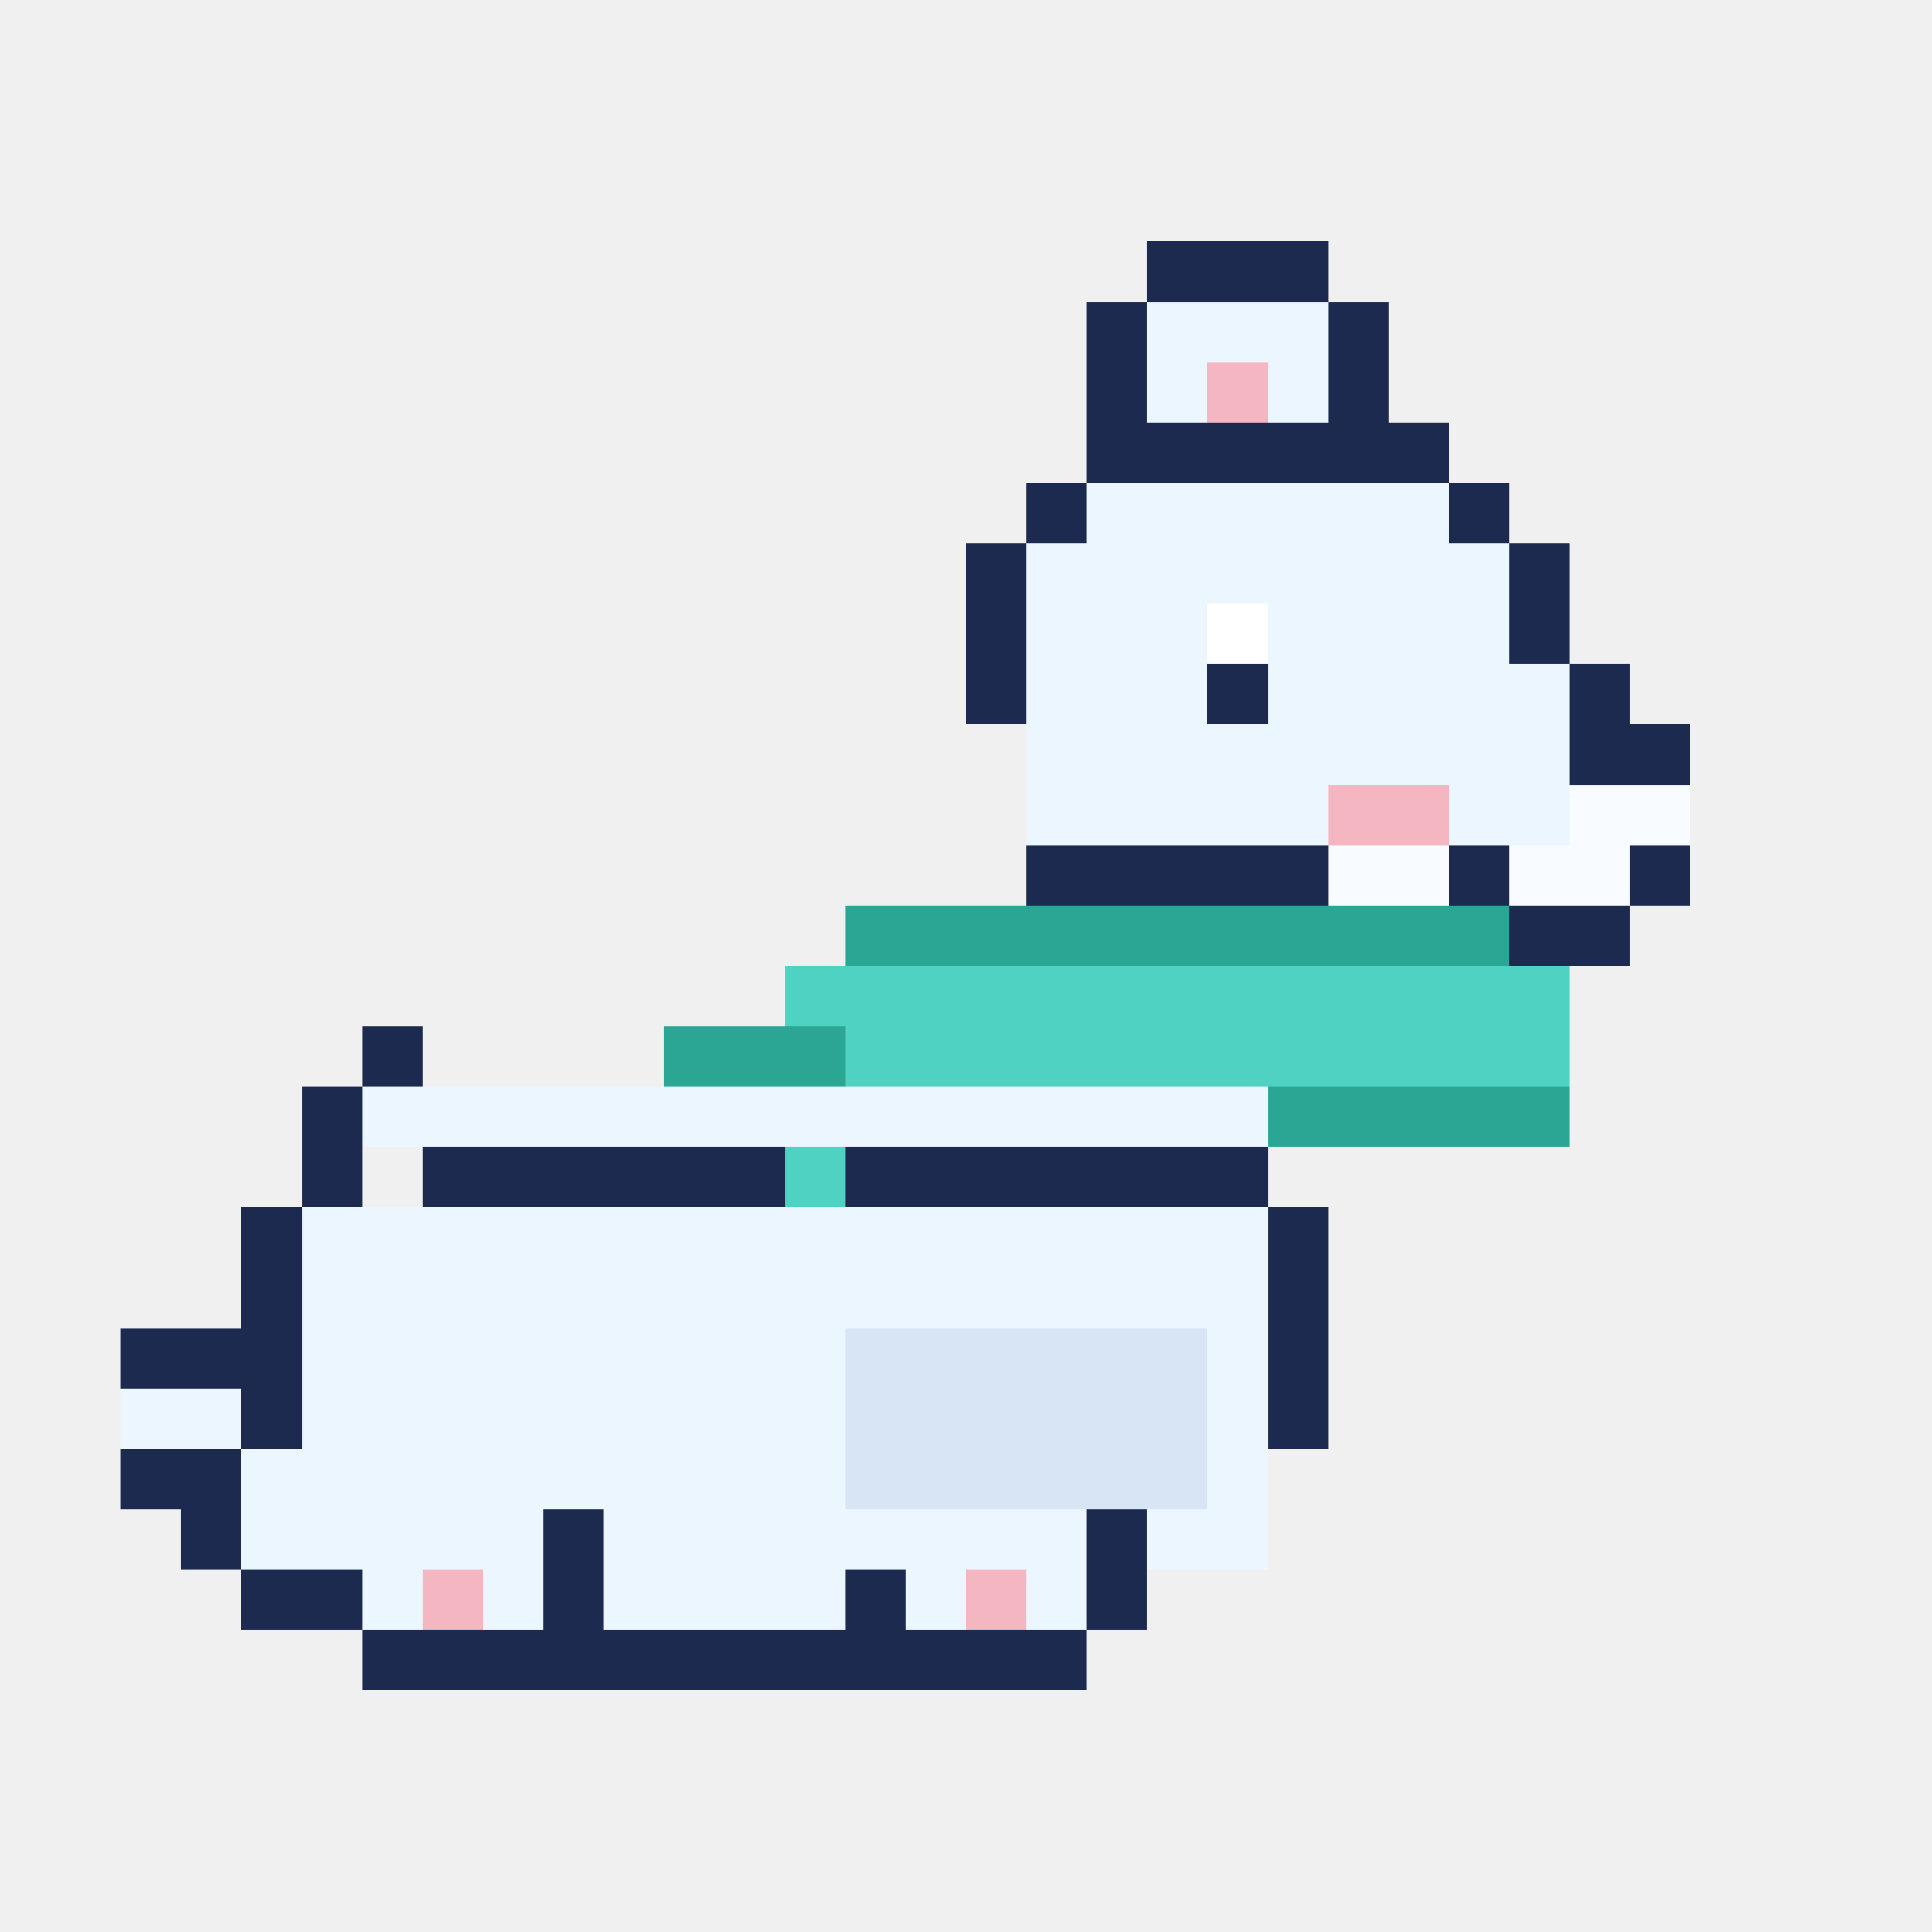
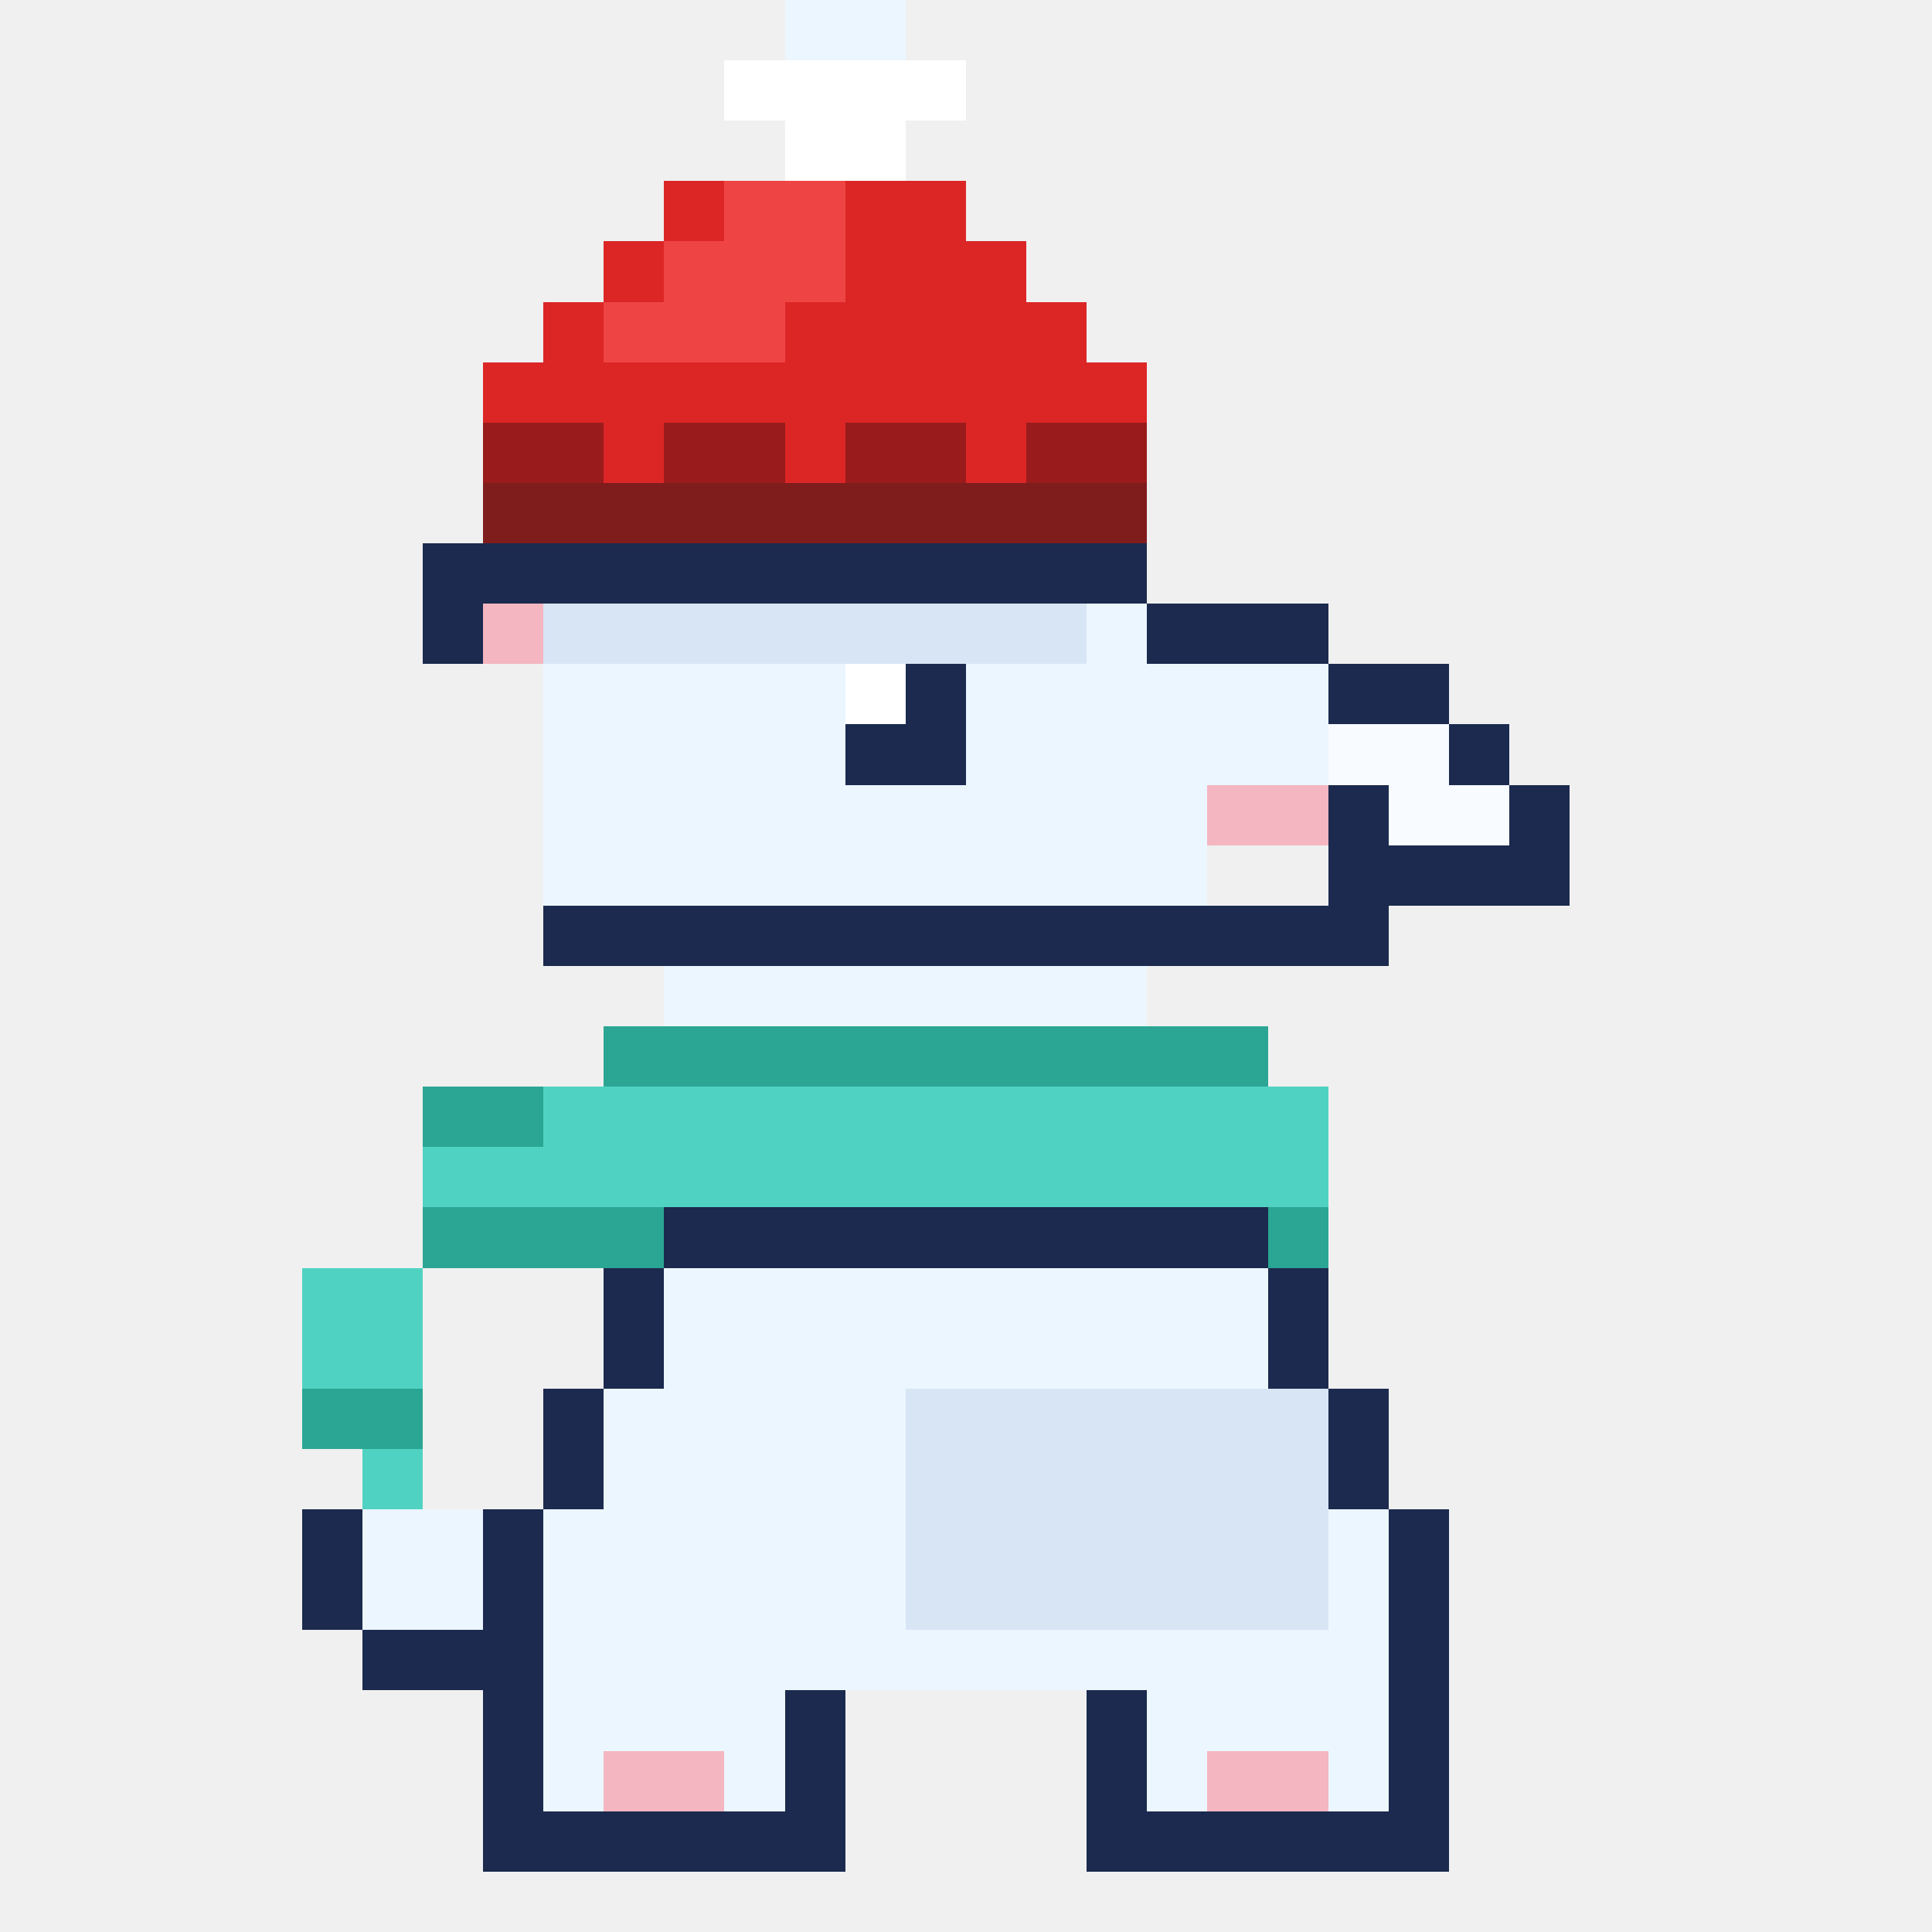
<svg xmlns="http://www.w3.org/2000/svg" viewBox="0 0 32 32" width="256" height="256" shape-rendering="crispEdges" role="img" aria-label="Pole the Polar Bear">
-   <rect x="19" y="4" width="3" height="1" fill="#1B2A4E" />
-   <rect x="18" y="5" width="1" height="2" fill="#1B2A4E" />
-   <rect x="22" y="5" width="1" height="2" fill="#1B2A4E" />
-   <rect x="19" y="5" width="3" height="2" fill="#ECF6FF" />
-   <rect x="20" y="6" width="1" height="1" fill="#F4B6C0" />
-   <rect x="18" y="7" width="6" height="1" fill="#1B2A4E" />
-   <rect x="17" y="8" width="1" height="1" fill="#1B2A4E" />
-   <rect x="24" y="8" width="1" height="1" fill="#1B2A4E" />
-   <rect x="16" y="9" width="1" height="3" fill="#1B2A4E" />
-   <rect x="25" y="9" width="1" height="2" fill="#1B2A4E" />
-   <rect x="26" y="11" width="1" height="3" fill="#1B2A4E" />
-   <rect x="27" y="13" width="1" height="2" fill="#1B2A4E" />
-   <rect x="22" y="15" width="5" height="1" fill="#1B2A4E" />
-   <rect x="17" y="14" width="5" height="1" fill="#1B2A4E" />
-   <rect x="18" y="8" width="6" height="1" fill="#ECF6FF" />
-   <rect x="17" y="9" width="8" height="2" fill="#ECF6FF" />
-   <rect x="17" y="11" width="9" height="3" fill="#ECF6FF" />
-   <rect x="22" y="14" width="5" height="1" fill="#F8FBFF" />
-   <rect x="20" y="10" width="1" height="2" fill="#1B2A4E" />
-   <rect x="20" y="10" width="1" height="1" fill="#FFFFFF" />
-   <rect x="27" y="12" width="1" height="1" fill="#1B2A4E" />
-   <rect x="26" y="13" width="2" height="1" fill="#F8FBFF" />
-   <rect x="25" y="14" width="2" height="1" fill="#F8FBFF" />
-   <rect x="24" y="14" width="1" height="1" fill="#1B2A4E" />
-   <rect x="22" y="13" width="2" height="1" fill="#F4B6C0" />
-   <rect x="14" y="15" width="11" height="1" fill="#2BA694" />
-   <rect x="13" y="16" width="13" height="2" fill="#50D2C2" />
-   <rect x="13" y="18" width="13" height="1" fill="#2BA694" />
-   <rect x="11" y="17" width="3" height="3" fill="#50D2C2" />
-   <rect x="11" y="17" width="3" height="1" fill="#2BA694" />
-   <rect x="11" y="20" width="3" height="1" fill="#2BA694" />
-   <rect x="9" y="20" width="2" height="2" fill="#50D2C2" />
-   <rect x="9" y="22" width="2" height="1" fill="#2BA694" />
-   <rect x="10" y="23" width="1" height="2" fill="#50D2C2" />
-   <rect x="6" y="17" width="1" height="1" fill="#1B2A4E" />
-   <rect x="5" y="18" width="1" height="2" fill="#1B2A4E" />
-   <rect x="4" y="20" width="1" height="4" fill="#1B2A4E" />
-   <rect x="3" y="24" width="1" height="2" fill="#1B2A4E" />
-   <rect x="4" y="26" width="2" height="1" fill="#1B2A4E" />
-   <rect x="6" y="27" width="11" height="1" fill="#1B2A4E" />
-   <rect x="17" y="26" width="2" height="1" fill="#1B2A4E" />
-   <rect x="19" y="25" width="1" height="1" fill="#1B2A4E" />
-   <rect x="20" y="24" width="1" height="1" fill="#1B2A4E" />
-   <rect x="21" y="20" width="1" height="4" fill="#1B2A4E" />
-   <rect x="20" y="19" width="1" height="1" fill="#1B2A4E" />
-   <rect x="14" y="19" width="6" height="1" fill="#1B2A4E" />
-   <rect x="7" y="19" width="6" height="1" fill="#1B2A4E" />
-   <rect x="6" y="18" width="15" height="1" fill="#ECF6FF" />
-   <rect x="5" y="20" width="16" height="4" fill="#ECF6FF" />
-   <rect x="4" y="24" width="17" height="2" fill="#ECF6FF" />
-   <rect x="6" y="26" width="13" height="1" fill="#ECF6FF" />
-   <rect x="14" y="22" width="6" height="3" fill="#D8E5F5" />
-   <rect x="15" y="25" width="3" height="2" fill="#ECF6FF" />
-   <rect x="14" y="26" width="1" height="1" fill="#1B2A4E" />
-   <rect x="18" y="25" width="1" height="2" fill="#1B2A4E" />
-   <rect x="15" y="27" width="3" height="1" fill="#1B2A4E" />
-   <rect x="16" y="26" width="1" height="1" fill="#F4B6C0" />
-   <rect x="6" y="25" width="3" height="2" fill="#ECF6FF" />
-   <rect x="5" y="26" width="1" height="1" fill="#1B2A4E" />
-   <rect x="9" y="25" width="1" height="2" fill="#1B2A4E" />
-   <rect x="6" y="27" width="3" height="1" fill="#1B2A4E" />
-   <rect x="7" y="26" width="1" height="1" fill="#F4B6C0" />
-   <rect x="2" y="22" width="2" height="2" fill="#ECF6FF" />
-   <rect x="2" y="22" width="1" height="1" fill="#1B2A4E" />
-   <rect x="3" y="22" width="1" height="1" fill="#1B2A4E" />
-   <rect x="2" y="24" width="2" height="1" fill="#1B2A4E" />
+   <rect x="13" y="0" width="2" height="1" fill="#ECF6FF" />
+   <rect x="12" y="1" width="4" height="1" fill="#FFFFFF" />
+   <rect x="13" y="2" width="2" height="1" fill="#FFFFFF" />
+   <rect x="11" y="3" width="5" height="1" fill="#DC2626" />
+   <rect x="10" y="4" width="7" height="1" fill="#DC2626" />
+   <rect x="9" y="5" width="9" height="1" fill="#DC2626" />
+   <rect x="8" y="6" width="11" height="1" fill="#DC2626" />
+   <rect x="12" y="3" width="2" height="1" fill="#EF4444" />
+   <rect x="11" y="4" width="3" height="1" fill="#EF4444" />
+   <rect x="10" y="5" width="3" height="1" fill="#EF4444" />
+   <rect x="8" y="7" width="11" height="2" fill="#991B1B" />
+   <rect x="8" y="8" width="11" height="1" fill="#7F1D1D" />
+   <rect x="10" y="7" width="1" height="1" fill="#DC2626" />
+   <rect x="13" y="7" width="1" height="1" fill="#DC2626" />
+   <rect x="16" y="7" width="1" height="1" fill="#DC2626" />
+   <rect x="7" y="9" width="2" height="2" fill="#1B2A4E" />
+   <rect x="8" y="10" width="1" height="1" fill="#F4B6C0" />
+   <rect x="9" y="9" width="9" height="1" fill="#1B2A4E" />
+   <rect x="18" y="9" width="1" height="2" fill="#1B2A4E" />
+   <rect x="19" y="10" width="1" height="1" fill="#1B2A4E" />
+   <rect x="20" y="10" width="2" height="1" fill="#1B2A4E" />
+   <rect x="22" y="11" width="2" height="1" fill="#1B2A4E" />
+   <rect x="24" y="12" width="1" height="1" fill="#1B2A4E" />
+   <rect x="25" y="13" width="1" height="1" fill="#1B2A4E" />
+   <rect x="22" y="14" width="4" height="1" fill="#1B2A4E" />
+   <rect x="20" y="15" width="3" height="1" fill="#1B2A4E" />
+   <rect x="9" y="15" width="11" height="1" fill="#1B2A4E" />
+   <rect x="9" y="10" width="10" height="5" fill="#ECF6FF" />
+   <rect x="19" y="11" width="1" height="4" fill="#ECF6FF" />
+   <rect x="20" y="11" width="2" height="3" fill="#ECF6FF" />
+   <rect x="22" y="12" width="2" height="2" fill="#F8FBFF" />
+   <rect x="24" y="13" width="1" height="1" fill="#F8FBFF" />
+   <rect x="9" y="10" width="9" height="1" fill="#D8E5F5" />
+   <rect x="14" y="11" width="2" height="2" fill="#1B2A4E" />
+   <rect x="14" y="11" width="1" height="1" fill="#FFFFFF" />
+   <rect x="24" y="12" width="1" height="1" fill="#1B2A4E" />
+   <rect x="23" y="13" width="1" height="1" fill="#F8FBFF" />
+   <rect x="22" y="13" width="1" height="1" fill="#1B2A4E" />
+   <rect x="20" y="13" width="2" height="1" fill="#F4B6C0" />
+   <rect x="11" y="16" width="8" height="1" fill="#ECF6FF" />
+   <rect x="10" y="17" width="11" height="1" fill="#2BA694" />
+   <rect x="9" y="18" width="13" height="2" fill="#50D2C2" />
+   <rect x="9" y="20" width="13" height="1" fill="#2BA694" />
+   <rect x="7" y="18" width="2" height="3" fill="#50D2C2" />
+   <rect x="7" y="18" width="2" height="1" fill="#2BA694" />
+   <rect x="7" y="20" width="2" height="1" fill="#2BA694" />
+   <rect x="5" y="21" width="2" height="2" fill="#50D2C2" />
+   <rect x="5" y="23" width="2" height="1" fill="#2BA694" />
+   <rect x="6" y="24" width="1" height="1" fill="#50D2C2" />
+   <rect x="11" y="20" width="10" height="1" fill="#1B2A4E" />
+   <rect x="10" y="21" width="1" height="2" fill="#1B2A4E" />
+   <rect x="21" y="21" width="1" height="2" fill="#1B2A4E" />
+   <rect x="9" y="23" width="1" height="2" fill="#1B2A4E" />
+   <rect x="22" y="23" width="1" height="2" fill="#1B2A4E" />
+   <rect x="8" y="25" width="1" height="3" fill="#1B2A4E" />
+   <rect x="23" y="25" width="1" height="3" fill="#1B2A4E" />
+   <rect x="11" y="21" width="10" height="2" fill="#ECF6FF" />
+   <rect x="10" y="23" width="12" height="2" fill="#ECF6FF" />
+   <rect x="9" y="25" width="14" height="3" fill="#ECF6FF" />
+   <rect x="15" y="23" width="7" height="4" fill="#D8E5F5" />
+   <rect x="19" y="28" width="4" height="2" fill="#ECF6FF" />
+   <rect x="18" y="28" width="1" height="3" fill="#1B2A4E" />
+   <rect x="23" y="28" width="1" height="3" fill="#1B2A4E" />
+   <rect x="19" y="30" width="4" height="1" fill="#1B2A4E" />
+   <rect x="20" y="29" width="1" height="1" fill="#F4B6C0" />
+   <rect x="21" y="29" width="1" height="1" fill="#F4B6C0" />
+   <rect x="9" y="28" width="4" height="2" fill="#ECF6FF" />
+   <rect x="8" y="28" width="1" height="3" fill="#1B2A4E" />
+   <rect x="13" y="28" width="1" height="3" fill="#1B2A4E" />
+   <rect x="9" y="30" width="4" height="1" fill="#1B2A4E" />
+   <rect x="10" y="29" width="1" height="1" fill="#F4B6C0" />
+   <rect x="11" y="29" width="1" height="1" fill="#F4B6C0" />
+   <rect x="6" y="25" width="2" height="2" fill="#ECF6FF" />
+   <rect x="5" y="25" width="1" height="2" fill="#1B2A4E" />
+   <rect x="6" y="27" width="2" height="1" fill="#1B2A4E" />
</svg>
